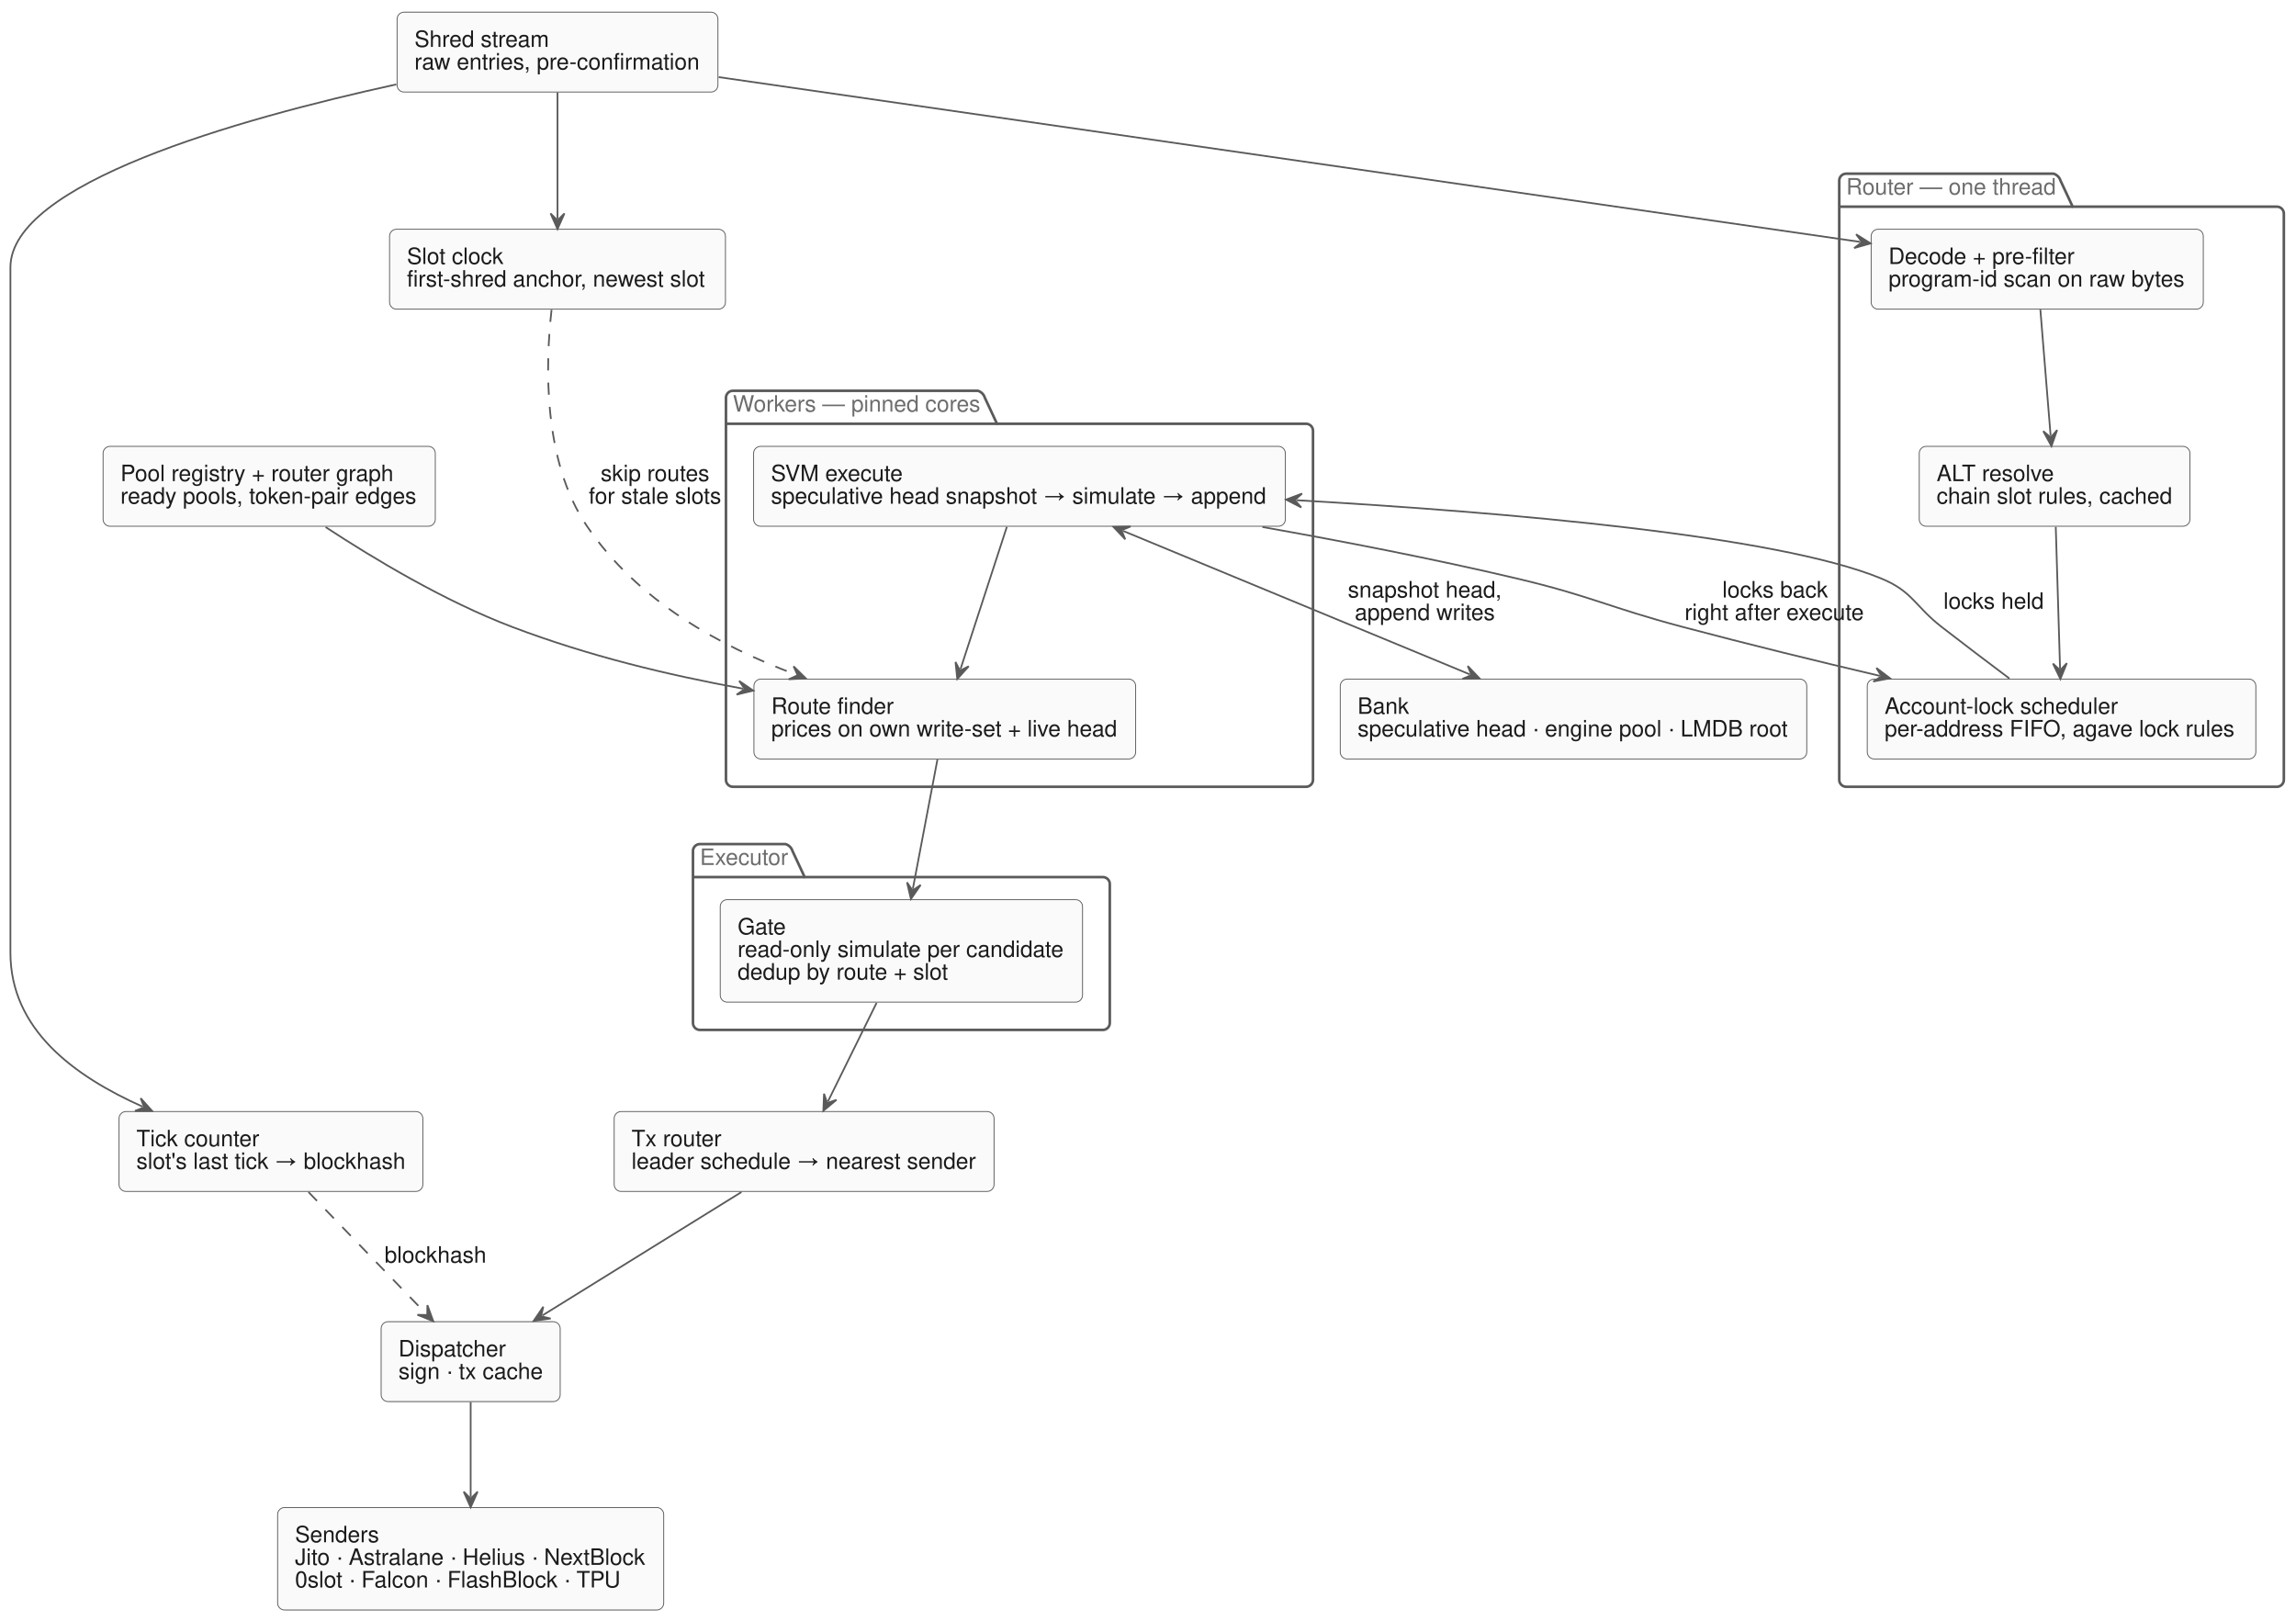
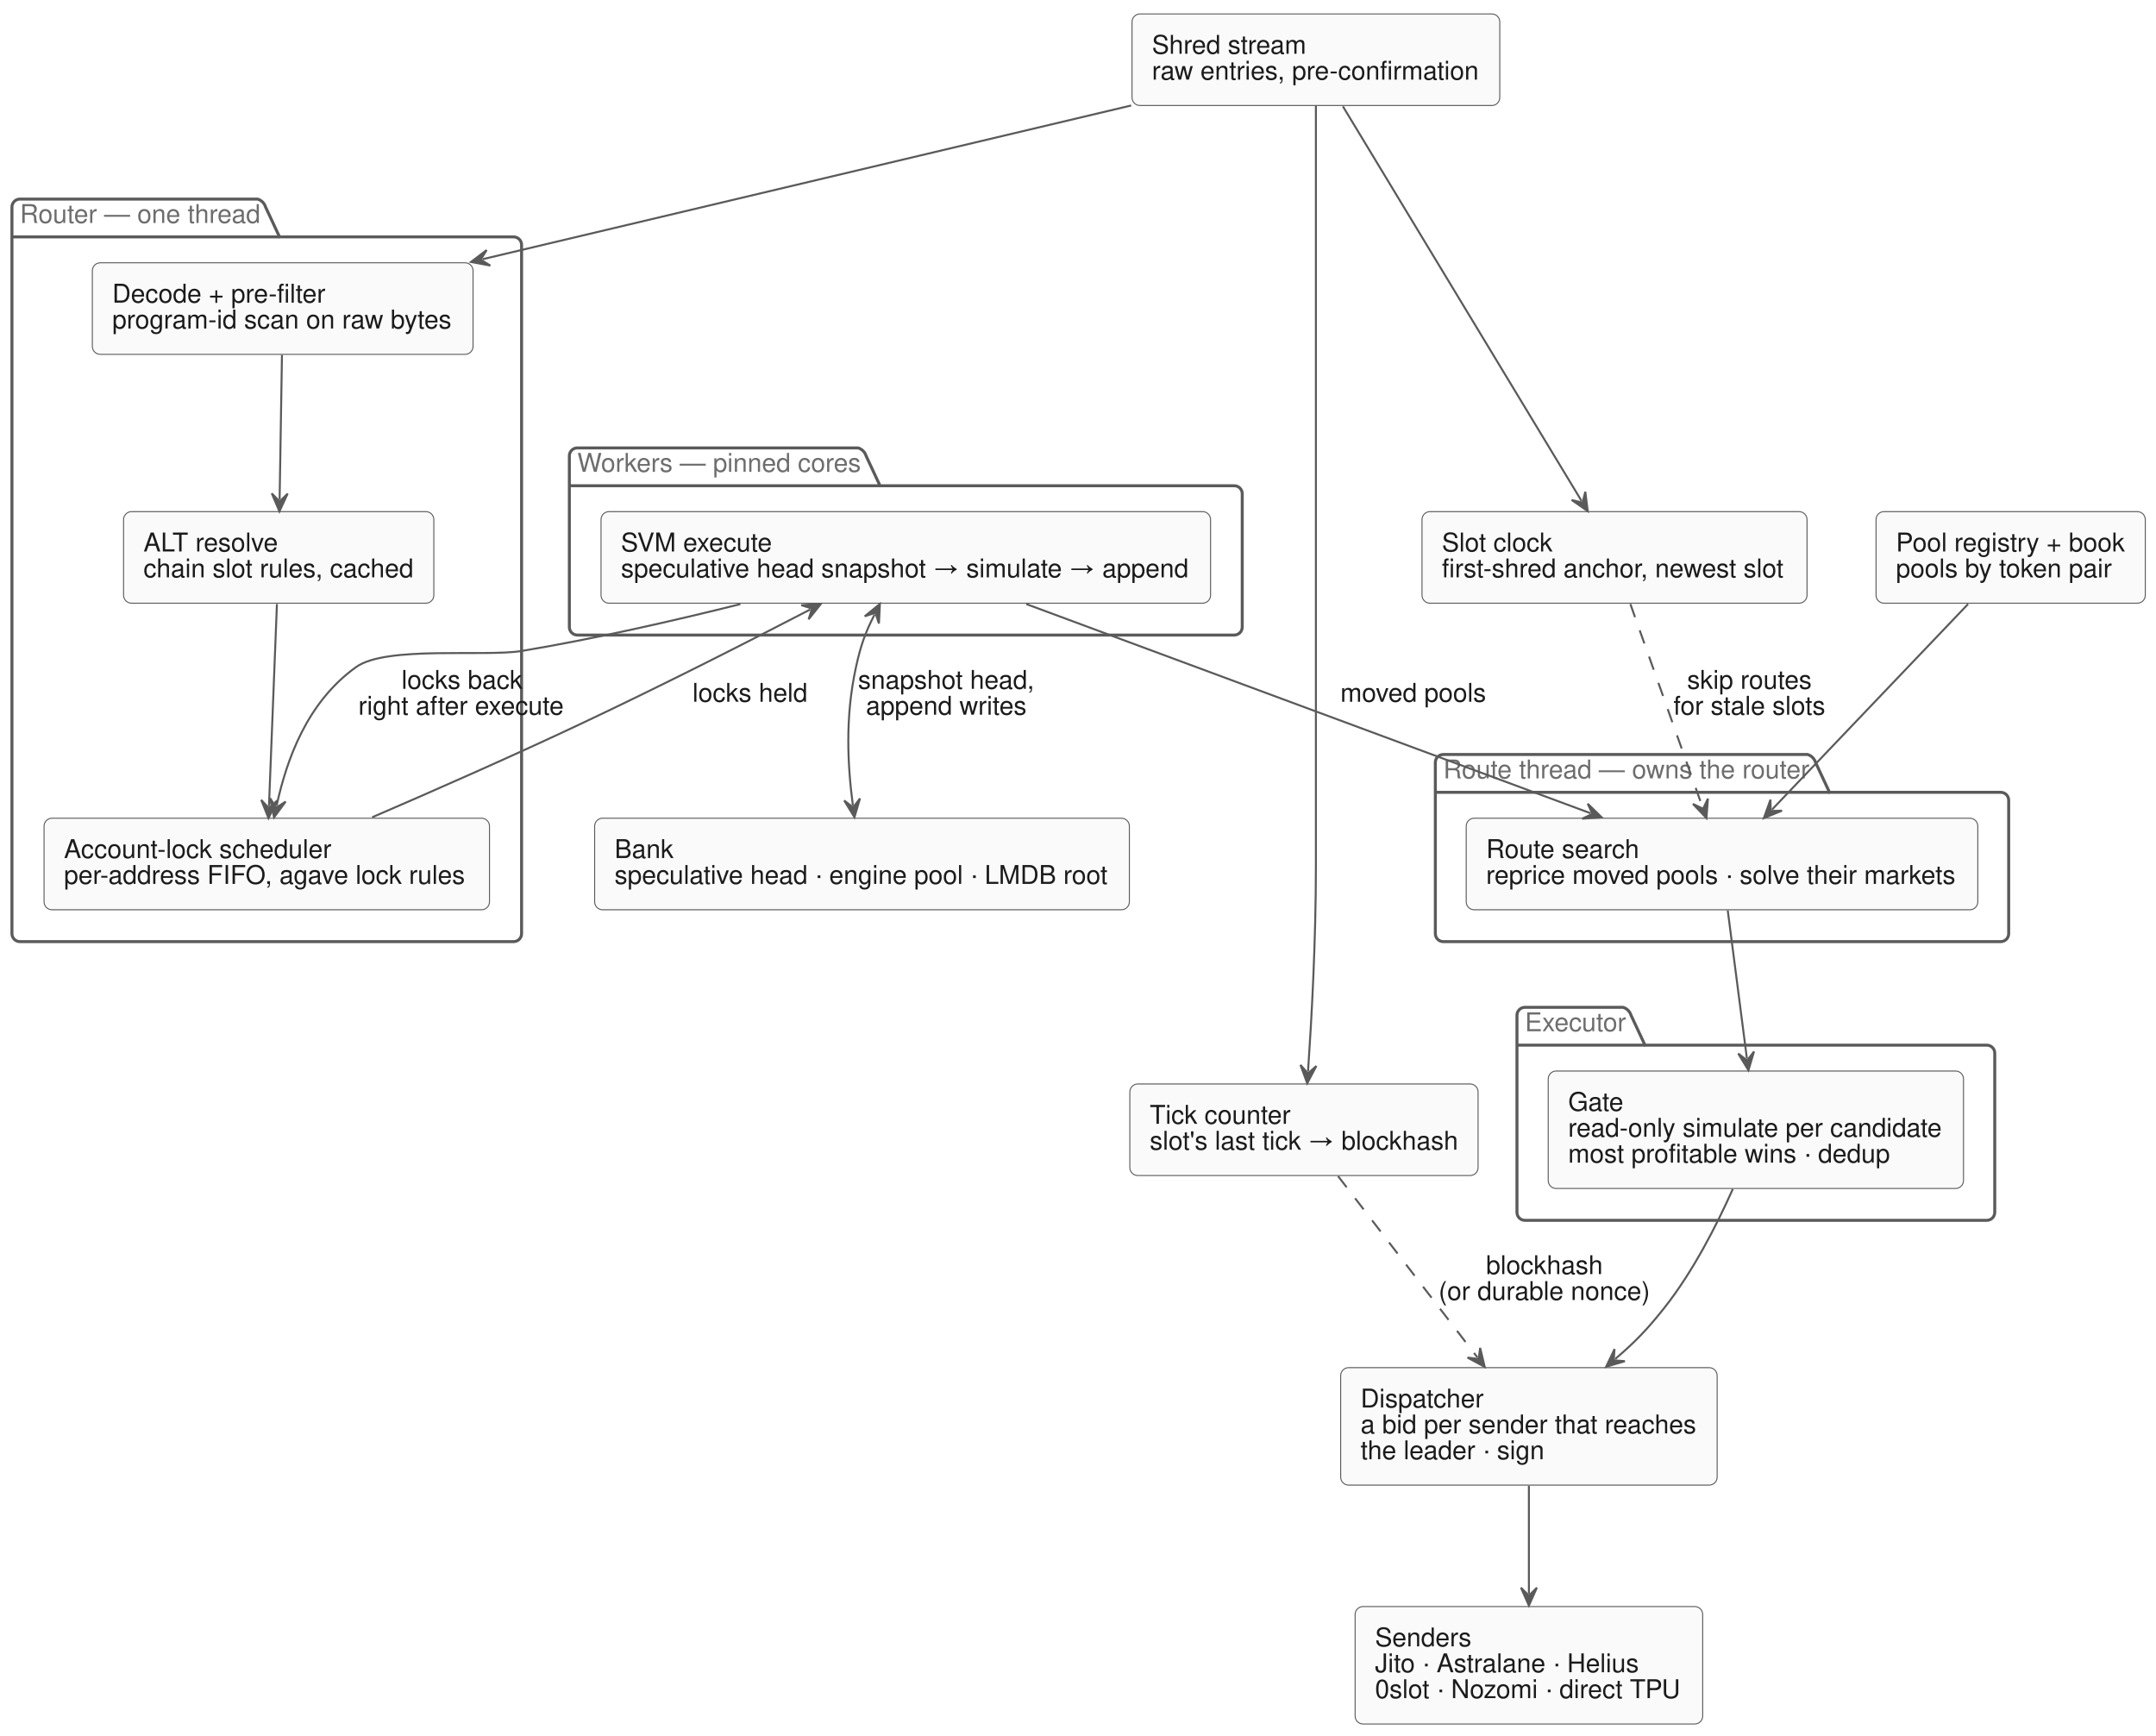
- <svg xmlns="http://www.w3.org/2000/svg" contentStyleType="text/css" data-diagram-type="DESCRIPTION" height="933px" preserveAspectRatio="none" style="width:1322px;height:933px;" version="1.1" viewBox="0 0 1322 933" width="1322px" zoomAndPan="magnify">
+ <svg xmlns="http://www.w3.org/2000/svg" contentStyleType="text/css" data-diagram-type="DESCRIPTION" height="872px" preserveAspectRatio="none" style="width:1083px;height:872px;" version="1.1" viewBox="0 0 1083 872" width="1083px" zoomAndPan="magnify">
  <defs />
  <g>
    <g class="cluster" data-qualified-name="Router . one thread" data-source-line="35" id="ent0005">
-       <path d="M1063,100 L1182.405,100 A6,6 0 0 1 1186.405,104 L1193.405,119 L1311,119 A4,4 0 0 1 1315,123 L1315,449 A4,4 0 0 1 1311,453 L1063,453 A4,4 0 0 1 1059,449 L1059,104 A4,4 0 0 1 1063,100" fill="none" style="stroke:#5A5A5A;stroke-width:1.5;" />
-       <line style="stroke:#5A5A5A;stroke-width:1.5;" x1="1059" x2="1193.405" y1="119" y2="119" />
-       <text fill="#6D6D6D" font-family="Helvetica" font-size="13" lengthAdjust="spacing" textLength="121.405" x="1063" y="112.01">Router — one thread</text>
+       <path d="M10,100 L129.405,100 A6,6 0 0 1 133.405,104 L140.405,119 L258,119 A4,4 0 0 1 262,123 L262,469 A4,4 0 0 1 258,473 L10,473 A4,4 0 0 1 6,469 L6,104 A4,4 0 0 1 10,100" fill="none" style="stroke:#5A5A5A;stroke-width:1.5;" />
+       <line style="stroke:#5A5A5A;stroke-width:1.5;" x1="6" x2="140.405" y1="119" y2="119" />
+       <text fill="#6D6D6D" font-family="Helvetica" font-size="13" lengthAdjust="spacing" textLength="121.405" x="10" y="112.01">Router — one thread</text>
    </g>
    <g class="cluster" data-qualified-name="Workers . pinned cores" data-source-line="41" id="ent0009">
-       <path d="M422,225 L563.051,225 A6,6 0 0 1 567.051,229 L574.051,244 L752,244 A4,4 0 0 1 756,248 L756,449 A4,4 0 0 1 752,453 L422,453 A4,4 0 0 1 418,449 L418,229 A4,4 0 0 1 422,225" fill="none" style="stroke:#5A5A5A;stroke-width:1.5;" />
-       <line style="stroke:#5A5A5A;stroke-width:1.5;" x1="418" x2="574.051" y1="244" y2="244" />
-       <text fill="#6D6D6D" font-family="Helvetica" font-size="13" lengthAdjust="spacing" textLength="143.051" x="422" y="237.01">Workers — pinned cores</text>
+       <path d="M290,225 L431.051,225 A6,6 0 0 1 435.051,229 L442.051,244 L620,244 A4,4 0 0 1 624,248 L624,315 A4,4 0 0 1 620,319 L290,319 A4,4 0 0 1 286,315 L286,229 A4,4 0 0 1 290,225" fill="none" style="stroke:#5A5A5A;stroke-width:1.5;" />
+       <line style="stroke:#5A5A5A;stroke-width:1.5;" x1="286" x2="442.051" y1="244" y2="244" />
+       <text fill="#6D6D6D" font-family="Helvetica" font-size="13" lengthAdjust="spacing" textLength="143.051" x="290" y="237.01">Workers — pinned cores</text>
    </g>
-     <g class="cluster" data-qualified-name="Executor" data-source-line="46" id="ent0012">
-       <path d="M403,486 L452.302,486 A6,6 0 0 1 456.302,490 L463.302,505 L635,505 A4,4 0 0 1 639,509 L639,589 A4,4 0 0 1 635,593 L403,593 A4,4 0 0 1 399,589 L399,490 A4,4 0 0 1 403,486" fill="none" style="stroke:#5A5A5A;stroke-width:1.5;" />
-       <line style="stroke:#5A5A5A;stroke-width:1.5;" x1="399" x2="463.302" y1="505" y2="505" />
-       <text fill="#6D6D6D" font-family="Helvetica" font-size="13" lengthAdjust="spacing" textLength="51.302" x="403" y="498.01">Executor</text>
+     <g class="cluster" data-qualified-name="Route thread . owns the router" data-source-line="45" id="ent0011">
+       <path d="M725,379 L907.99,379 A6,6 0 0 1 911.99,383 L918.99,398 L1005,398 A4,4 0 0 1 1009,402 L1009,469 A4,4 0 0 1 1005,473 L725,473 A4,4 0 0 1 721,469 L721,383 A4,4 0 0 1 725,379" fill="none" style="stroke:#5A5A5A;stroke-width:1.5;" />
+       <line style="stroke:#5A5A5A;stroke-width:1.5;" x1="721" x2="918.99" y1="398" y2="398" />
+       <text fill="#6D6D6D" font-family="Helvetica" font-size="13" lengthAdjust="spacing" textLength="184.99" x="725" y="391.01">Route thread — owns the router</text>
+     </g>
+     <g class="cluster" data-qualified-name="Executor" data-source-line="49" id="ent0013">
+       <path d="M766,506 L815.302,506 A6,6 0 0 1 819.302,510 L826.302,525 L998,525 A4,4 0 0 1 1002,529 L1002,609 A4,4 0 0 1 998,613 L766,613 A4,4 0 0 1 762,609 L762,510 A4,4 0 0 1 766,506" fill="none" style="stroke:#5A5A5A;stroke-width:1.5;" />
+       <line style="stroke:#5A5A5A;stroke-width:1.5;" x1="762" x2="826.302" y1="525" y2="525" />
+       <text fill="#6D6D6D" font-family="Helvetica" font-size="13" lengthAdjust="spacing" textLength="51.302" x="766" y="518.01">Executor</text>
    </g>
    <g class="entity" data-qualified-name="Router . one thread.decode" data-source-line="36" id="ent0006">
-       <rect fill="#FAFAFA" height="46" rx="4" ry="4" style="stroke:#5A5A5A;stroke-width:0.5;" width="191.241" x="1077.38" y="132" />
-       <text fill="#1B1B1B" font-family="Helvetica" font-size="13" lengthAdjust="spacing" textLength="107.301" x="1087.38" y="152.01">Decode + pre-filter</text>
-       <text fill="#1B1B1B" font-family="Helvetica" font-size="13" lengthAdjust="spacing" textLength="171.241" x="1087.38" y="165.01">program-id scan on raw bytes</text>
+       <rect fill="#FAFAFA" height="46" rx="4" ry="4" style="stroke:#5A5A5A;stroke-width:0.5;" width="191.241" x="46.38" y="132" />
+       <text fill="#1B1B1B" font-family="Helvetica" font-size="13" lengthAdjust="spacing" textLength="107.301" x="56.38" y="152.01">Decode + pre-filter</text>
+       <text fill="#1B1B1B" font-family="Helvetica" font-size="13" lengthAdjust="spacing" textLength="171.241" x="56.38" y="165.01">program-id scan on raw bytes</text>
    </g>
    <g class="entity" data-qualified-name="Router . one thread.alt" data-source-line="37" id="ent0007">
-       <rect fill="#FAFAFA" height="46" rx="4" ry="4" style="stroke:#5A5A5A;stroke-width:0.5;" width="155.852" x="1105.07" y="257" />
-       <text fill="#1B1B1B" font-family="Helvetica" font-size="13" lengthAdjust="spacing" textLength="69.361" x="1115.07" y="277.01">ALT resolve</text>
-       <text fill="#1B1B1B" font-family="Helvetica" font-size="13" lengthAdjust="spacing" textLength="135.852" x="1115.07" y="290.01">chain slot rules, cached</text>
+       <rect fill="#FAFAFA" height="46" rx="4" ry="4" style="stroke:#5A5A5A;stroke-width:0.5;" width="155.852" x="62.07" y="257" />
+       <text fill="#1B1B1B" font-family="Helvetica" font-size="13" lengthAdjust="spacing" textLength="69.361" x="72.07" y="277.01">ALT resolve</text>
+       <text fill="#1B1B1B" font-family="Helvetica" font-size="13" lengthAdjust="spacing" textLength="135.852" x="72.07" y="290.01">chain slot rules, cached</text>
    </g>
    <g class="entity" data-qualified-name="Router . one thread.sched" data-source-line="38" id="ent0008">
-       <rect fill="#FAFAFA" height="46" rx="4" ry="4" style="stroke:#5A5A5A;stroke-width:0.5;" width="223.747" x="1075.13" y="391" />
-       <text fill="#1B1B1B" font-family="Helvetica" font-size="13" lengthAdjust="spacing" textLength="134.399" x="1085.13" y="411.01">Account-lock scheduler</text>
-       <text fill="#1B1B1B" font-family="Helvetica" font-size="13" lengthAdjust="spacing" textLength="203.747" x="1085.13" y="424.01">per-address FIFO, agave lock rules</text>
+       <rect fill="#FAFAFA" height="46" rx="4" ry="4" style="stroke:#5A5A5A;stroke-width:0.5;" width="223.747" x="22.13" y="411" />
+       <text fill="#1B1B1B" font-family="Helvetica" font-size="13" lengthAdjust="spacing" textLength="134.399" x="32.13" y="431.01">Account-lock scheduler</text>
+       <text fill="#1B1B1B" font-family="Helvetica" font-size="13" lengthAdjust="spacing" textLength="203.747" x="32.13" y="444.01">per-address FIFO, agave lock rules</text>
    </g>
    <g class="entity" data-qualified-name="Workers . pinned cores.svm" data-source-line="42" id="ent0010">
-       <rect fill="#FAFAFA" height="46" rx="4" ry="4" style="stroke:#5A5A5A;stroke-width:0.5;" width="306.178" x="433.91" y="257" />
-       <text fill="#1B1B1B" font-family="Helvetica" font-size="13" lengthAdjust="spacing" textLength="77.314" x="443.91" y="277.01">SVM execute</text>
-       <text fill="#1B1B1B" font-family="Helvetica" font-size="13" lengthAdjust="spacing" textLength="286.178" x="443.91" y="290.01">speculative head snapshot → simulate → append</text>
+       <rect fill="#FAFAFA" height="46" rx="4" ry="4" style="stroke:#5A5A5A;stroke-width:0.5;" width="306.178" x="301.91" y="257" />
+       <text fill="#1B1B1B" font-family="Helvetica" font-size="13" lengthAdjust="spacing" textLength="77.314" x="311.91" y="277.01">SVM execute</text>
+       <text fill="#1B1B1B" font-family="Helvetica" font-size="13" lengthAdjust="spacing" textLength="286.178" x="311.91" y="290.01">speculative head snapshot → simulate → append</text>
    </g>
-     <g class="entity" data-qualified-name="Workers . pinned cores.finder" data-source-line="43" id="ent0011">
-       <rect fill="#FAFAFA" height="46" rx="4" ry="4" style="stroke:#5A5A5A;stroke-width:0.5;" width="219.792" x="434.1" y="391" />
-       <text fill="#1B1B1B" font-family="Helvetica" font-size="13" lengthAdjust="spacing" textLength="70.821" x="444.1" y="411.01">Route finder</text>
-       <text fill="#1B1B1B" font-family="Helvetica" font-size="13" lengthAdjust="spacing" textLength="199.792" x="444.1" y="424.01">prices on own write-set + live head</text>
+     <g class="entity" data-qualified-name="Route thread . owns the router.finder" data-source-line="46" id="ent0012">
+       <rect fill="#FAFAFA" height="46" rx="4" ry="4" style="stroke:#5A5A5A;stroke-width:0.5;" width="256.983" x="736.51" y="411" />
+       <text fill="#1B1B1B" font-family="Helvetica" font-size="13" lengthAdjust="spacing" textLength="77.321" x="746.51" y="431.01">Route search</text>
+       <text fill="#1B1B1B" font-family="Helvetica" font-size="13" lengthAdjust="spacing" textLength="236.983" x="746.51" y="444.01">reprice moved pools · solve their markets</text>
    </g>
-     <g class="entity" data-qualified-name="Executor.gate" data-source-line="47" id="ent0013">
-       <rect fill="#FAFAFA" height="59" rx="4" ry="4" style="stroke:#5A5A5A;stroke-width:0.5;" width="208.608" x="414.7" y="518" />
-       <text fill="#1B1B1B" font-family="Helvetica" font-size="13" lengthAdjust="spacing" textLength="28.184" x="424.7" y="538.01">Gate</text>
-       <text fill="#1B1B1B" font-family="Helvetica" font-size="13" lengthAdjust="spacing" textLength="188.608" x="424.7" y="551.01">read-only simulate per candidate</text>
-       <text fill="#1B1B1B" font-family="Helvetica" font-size="13" lengthAdjust="spacing" textLength="121.78" x="424.7" y="564.01">dedup by route + slot</text>
+     <g class="entity" data-qualified-name="Executor.gate" data-source-line="50" id="ent0014">
+       <rect fill="#FAFAFA" height="59" rx="4" ry="4" style="stroke:#5A5A5A;stroke-width:0.5;" width="208.608" x="777.7" y="538" />
+       <text fill="#1B1B1B" font-family="Helvetica" font-size="13" lengthAdjust="spacing" textLength="28.184" x="787.7" y="558.01">Gate</text>
+       <text fill="#1B1B1B" font-family="Helvetica" font-size="13" lengthAdjust="spacing" textLength="188.608" x="787.7" y="571.01">read-only simulate per candidate</text>
+       <text fill="#1B1B1B" font-family="Helvetica" font-size="13" lengthAdjust="spacing" textLength="161.865" x="787.7" y="584.01">most profitable wins · dedup</text>
    </g>
    <g class="entity" data-qualified-name="shreds" data-source-line="31" id="ent0002">
-       <rect fill="#FAFAFA" height="46" rx="4" ry="4" style="stroke:#5A5A5A;stroke-width:0.5;" width="184.728" x="228.64" y="7" />
-       <text fill="#1B1B1B" font-family="Helvetica" font-size="13" lengthAdjust="spacing" textLength="78.032" x="238.64" y="27.01">Shred stream</text>
-       <text fill="#1B1B1B" font-family="Helvetica" font-size="13" lengthAdjust="spacing" textLength="164.728" x="238.64" y="40.01">raw entries, pre-confirmation</text>
+       <rect fill="#FAFAFA" height="46" rx="4" ry="4" style="stroke:#5A5A5A;stroke-width:0.5;" width="184.728" x="568.64" y="7" />
+       <text fill="#1B1B1B" font-family="Helvetica" font-size="13" lengthAdjust="spacing" textLength="78.032" x="578.64" y="27.01">Shred stream</text>
+       <text fill="#1B1B1B" font-family="Helvetica" font-size="13" lengthAdjust="spacing" textLength="164.728" x="578.64" y="40.01">raw entries, pre-confirmation</text>
    </g>
    <g class="entity" data-qualified-name="tick" data-source-line="32" id="ent0003">
-       <rect fill="#FAFAFA" height="46" rx="4" ry="4" style="stroke:#5A5A5A;stroke-width:0.5;" width="174.927" x="68.54" y="640" />
-       <text fill="#1B1B1B" font-family="Helvetica" font-size="13" lengthAdjust="spacing" textLength="70.802" x="78.54" y="660.01">Tick counter</text>
-       <text fill="#1B1B1B" font-family="Helvetica" font-size="13" lengthAdjust="spacing" textLength="154.927" x="78.54" y="673.01">slot's last tick → blockhash</text>
+       <rect fill="#FAFAFA" height="46" rx="4" ry="4" style="stroke:#5A5A5A;stroke-width:0.5;" width="174.927" x="567.54" y="544.5" />
+       <text fill="#1B1B1B" font-family="Helvetica" font-size="13" lengthAdjust="spacing" textLength="70.802" x="577.54" y="564.51">Tick counter</text>
+       <text fill="#1B1B1B" font-family="Helvetica" font-size="13" lengthAdjust="spacing" textLength="154.927" x="577.54" y="577.51">slot's last tick → blockhash</text>
    </g>
    <g class="entity" data-qualified-name="clock" data-source-line="33" id="ent0004">
-       <rect fill="#FAFAFA" height="46" rx="4" ry="4" style="stroke:#5A5A5A;stroke-width:0.5;" width="193.405" x="224.3" y="132" />
-       <text fill="#1B1B1B" font-family="Helvetica" font-size="13" lengthAdjust="spacing" textLength="55.631" x="234.3" y="152.01">Slot clock</text>
-       <text fill="#1B1B1B" font-family="Helvetica" font-size="13" lengthAdjust="spacing" textLength="173.405" x="234.3" y="165.01">first-shred anchor, newest slot</text>
+       <rect fill="#FAFAFA" height="46" rx="4" ry="4" style="stroke:#5A5A5A;stroke-width:0.5;" width="193.405" x="714.3" y="257" />
+       <text fill="#1B1B1B" font-family="Helvetica" font-size="13" lengthAdjust="spacing" textLength="55.631" x="724.3" y="277.01">Slot clock</text>
+       <text fill="#1B1B1B" font-family="Helvetica" font-size="13" lengthAdjust="spacing" textLength="173.405" x="724.3" y="290.01">first-shred anchor, newest slot</text>
    </g>
-     <g class="entity" data-qualified-name="bank" data-source-line="50" id="ent0014">
-       <rect fill="#FAFAFA" height="46" rx="4" ry="4" style="stroke:#5A5A5A;stroke-width:0.5;" width="268.6" x="771.7" y="391" />
-       <text fill="#1B1B1B" font-family="Helvetica" font-size="13" lengthAdjust="spacing" textLength="29.631" x="781.7" y="411.01">Bank</text>
-       <text fill="#1B1B1B" font-family="Helvetica" font-size="13" lengthAdjust="spacing" textLength="248.6" x="781.7" y="424.01">speculative head · engine pool · LMDB root</text>
+     <g class="entity" data-qualified-name="bank" data-source-line="53" id="ent0015">
+       <rect fill="#FAFAFA" height="46" rx="4" ry="4" style="stroke:#5A5A5A;stroke-width:0.5;" width="268.6" x="298.7" y="411" />
+       <text fill="#1B1B1B" font-family="Helvetica" font-size="13" lengthAdjust="spacing" textLength="29.631" x="308.7" y="431.01">Bank</text>
+       <text fill="#1B1B1B" font-family="Helvetica" font-size="13" lengthAdjust="spacing" textLength="248.6" x="308.7" y="444.01">speculative head · engine pool · LMDB root</text>
    </g>
-     <g class="entity" data-qualified-name="graph" data-source-line="51" id="ent0015">
-       <rect fill="#FAFAFA" height="46" rx="4" ry="4" style="stroke:#5A5A5A;stroke-width:0.5;" width="191.273" x="59.36" y="257" />
-       <text fill="#1B1B1B" font-family="Helvetica" font-size="13" lengthAdjust="spacing" textLength="157.885" x="69.36" y="277.01">Pool registry + router graph</text>
-       <text fill="#1B1B1B" font-family="Helvetica" font-size="13" lengthAdjust="spacing" textLength="171.273" x="69.36" y="290.01">ready pools, token-pair edges</text>
+     <g class="entity" data-qualified-name="graph" data-source-line="54" id="ent0016">
+       <rect fill="#FAFAFA" height="46" rx="4" ry="4" style="stroke:#5A5A5A;stroke-width:0.5;" width="135.254" x="942.37" y="257" />
+       <text fill="#1B1B1B" font-family="Helvetica" font-size="13" lengthAdjust="spacing" textLength="115.254" x="952.37" y="277.01">Pool registry + book</text>
+       <text fill="#1B1B1B" font-family="Helvetica" font-size="13" lengthAdjust="spacing" textLength="109.123" x="952.37" y="290.01">pools by token pair</text>
    </g>
-     <g class="entity" data-qualified-name="txr" data-source-line="52" id="ent0016">
-       <rect fill="#FAFAFA" height="46" rx="4" ry="4" style="stroke:#5A5A5A;stroke-width:0.5;" width="218.732" x="353.63" y="640" />
-       <text fill="#1B1B1B" font-family="Helvetica" font-size="13" lengthAdjust="spacing" textLength="52.013" x="363.63" y="660.01">Tx router</text>
-       <text fill="#1B1B1B" font-family="Helvetica" font-size="13" lengthAdjust="spacing" textLength="198.732" x="363.63" y="673.01">leader schedule → nearest sender</text>
+     <g class="entity" data-qualified-name="disp" data-source-line="55" id="ent0017">
+       <rect fill="#FAFAFA" height="59" rx="4" ry="4" style="stroke:#5A5A5A;stroke-width:0.5;" width="189.108" x="673.45" y="687" />
+       <text fill="#1B1B1B" font-family="Helvetica" font-size="13" lengthAdjust="spacing" textLength="62.137" x="683.45" y="707.01">Dispatcher</text>
+       <text fill="#1B1B1B" font-family="Helvetica" font-size="13" lengthAdjust="spacing" textLength="169.108" x="683.45" y="720.01">a bid per sender that reaches</text>
+       <text fill="#1B1B1B" font-family="Helvetica" font-size="13" lengthAdjust="spacing" textLength="92.504" x="683.45" y="733.01">the leader · sign</text>
    </g>
-     <g class="entity" data-qualified-name="disp" data-source-line="53" id="ent0017">
-       <rect fill="#FAFAFA" height="46" rx="4" ry="4" style="stroke:#5A5A5A;stroke-width:0.5;" width="103.097" x="219.45" y="761" />
-       <text fill="#1B1B1B" font-family="Helvetica" font-size="13" lengthAdjust="spacing" textLength="62.137" x="229.45" y="781.01">Dispatcher</text>
-       <text fill="#1B1B1B" font-family="Helvetica" font-size="13" lengthAdjust="spacing" textLength="83.097" x="229.45" y="794.01">sign · tx cache</text>
+     <g class="entity" data-qualified-name="senders" data-source-line="56" id="ent0018">
+       <rect fill="#FAFAFA" height="59" rx="4" ry="4" style="stroke:#5A5A5A;stroke-width:0.5;" width="174.597" x="680.7" y="807" />
+       <text fill="#1B1B1B" font-family="Helvetica" font-size="13" lengthAdjust="spacing" textLength="48.42" x="690.7" y="827.01">Senders</text>
+       <text fill="#1B1B1B" font-family="Helvetica" font-size="13" lengthAdjust="spacing" textLength="132.945" x="690.7" y="840.01">Jito · Astralane · Helius</text>
+       <text fill="#1B1B1B" font-family="Helvetica" font-size="13" lengthAdjust="spacing" textLength="154.597" x="690.7" y="853.01">0slot · Nozomi · direct TPU</text>
    </g>
-     <g class="entity" data-qualified-name="senders" data-source-line="54" id="ent0018">
-       <rect fill="#FAFAFA" height="59" rx="4" ry="4" style="stroke:#5A5A5A;stroke-width:0.5;" width="222.3" x="159.85" y="868" />
-       <text fill="#1B1B1B" font-family="Helvetica" font-size="13" lengthAdjust="spacing" textLength="48.42" x="169.85" y="888.01">Senders</text>
-       <text fill="#1B1B1B" font-family="Helvetica" font-size="13" lengthAdjust="spacing" textLength="202.3" x="169.85" y="901.01">Jito · Astralane · Helius · NextBlock</text>
-       <text fill="#1B1B1B" font-family="Helvetica" font-size="13" lengthAdjust="spacing" textLength="188.564" x="169.85" y="914.01">0slot · Falcon · FlashBlock · TPU</text>
+     <g class="link" data-entity-1="ent0002" data-entity-2="ent0006" data-link-type="dependency" data-source-line="58" id="lnk19">
+       <path d="M568.21,52.99 C474.62,75.17 336.688,107.856 242.448,130.196" fill="none" id="shreds-to-decode" style="stroke:#5A5A5A;stroke-width:1;" />
+       <polygon fill="#5A5A5A" points="236.61,131.58,246.29,133.396,241.475,130.427,244.445,125.612,236.61,131.58" style="stroke:#5A5A5A;stroke-width:1;" />
    </g>
-     <g class="link" data-entity-1="ent0002" data-entity-2="ent0006" data-link-type="dependency" data-source-line="56" id="lnk19">
-       <path d="M413.8,44.4 C576.61,67.9 906.112,115.473 1071.122,139.293" fill="none" id="shreds-to-decode" style="stroke:#5A5A5A;stroke-width:1;" />
-       <polygon fill="#5A5A5A" points="1077.06,140.15,1068.724,134.905,1072.111,139.436,1067.581,142.823,1077.06,140.15" style="stroke:#5A5A5A;stroke-width:1;" />
+     <g class="link" data-entity-1="ent0002" data-entity-2="ent0003" data-link-type="dependency" data-source-line="59" id="lnk20">
+       <path d="M661,53.22 C661,77.85 661,118.77 661,154 C661,154 661,154 661,435 C661,473.39 658.827,512.044 657.048,538.194" fill="none" id="shreds-to-tick" style="stroke:#5A5A5A;stroke-width:1;" />
+       <polygon fill="#5A5A5A" points="656.64,544.18,661.242,535.472,656.98,539.192,653.26,534.929,656.64,544.18" style="stroke:#5A5A5A;stroke-width:1;" />
    </g>
-     <g class="link" data-entity-1="ent0002" data-entity-2="ent0003" data-link-type="dependency" data-source-line="57" id="lnk20">
-       <path d="M228.19,48.59 C135.28,68.92 6,105.86 6,154 C6,154 6,154 6,548.5 C6,592.75 42.543,619.501 82.103,637.191" fill="none" id="shreds-to-tick" style="stroke:#5A5A5A;stroke-width:1;" />
-       <polygon fill="#5A5A5A" points="87.58,639.64,80.997,632.314,83.016,637.599,77.731,639.618,87.58,639.64" style="stroke:#5A5A5A;stroke-width:1;" />
+     <g class="link" data-entity-1="ent0002" data-entity-2="ent0004" data-link-type="dependency" data-source-line="60" id="lnk21">
+       <path d="M674.58,53.45 C703.13,100.66 766.025,204.636 794.455,251.646" fill="none" id="shreds-to-clock" style="stroke:#5A5A5A;stroke-width:1;" />
+       <polygon fill="#5A5A5A" points="797.56,256.78,796.325,247.009,794.972,252.502,789.48,251.149,797.56,256.78" style="stroke:#5A5A5A;stroke-width:1;" />
    </g>
-     <g class="link" data-entity-1="ent0002" data-entity-2="ent0004" data-link-type="dependency" data-source-line="58" id="lnk21">
-       <path d="M321,53.27 C321,75.57 321,103.66 321,125.89" fill="none" id="shreds-to-clock" style="stroke:#5A5A5A;stroke-width:1;" />
-       <polygon fill="#5A5A5A" points="321,131.89,325,122.89,321,126.89,317,122.89,321,131.89" style="stroke:#5A5A5A;stroke-width:1;" />
+     <g class="link" data-entity-1="ent0006" data-entity-2="ent0007" data-link-type="dependency" data-source-line="61" id="lnk22">
+       <path d="M141.64,178.27 C141.28,200.57 140.817,228.661 140.457,250.891" fill="none" id="decode-to-alt" style="stroke:#5A5A5A;stroke-width:1;" />
+       <polygon fill="#5A5A5A" points="140.36,256.89,144.505,247.956,140.441,251.891,136.506,247.826,140.36,256.89" style="stroke:#5A5A5A;stroke-width:1;" />
    </g>
-     <g class="link" data-entity-1="ent0006" data-entity-2="ent0007" data-link-type="dependency" data-source-line="59" id="lnk22">
-       <path d="M1174.81,178.27 C1176.62,200.57 1178.903,228.68 1180.713,250.91" fill="none" id="decode-to-alt" style="stroke:#5A5A5A;stroke-width:1;" />
-       <polygon fill="#5A5A5A" points="1181.2,256.89,1184.456,247.595,1180.794,251.906,1176.483,248.244,1181.2,256.89" style="stroke:#5A5A5A;stroke-width:1;" />
+     <g class="link" data-entity-1="ent0007" data-entity-2="ent0008" data-link-type="dependency" data-source-line="62" id="lnk23">
+       <path d="M139.11,303.43 C137.97,332.33 136.236,376.275 135.106,404.975" fill="none" id="alt-to-sched" style="stroke:#5A5A5A;stroke-width:1;" />
+       <polygon fill="#5A5A5A" points="134.87,410.97,139.221,402.134,135.067,405.974,131.227,401.82,134.87,410.97" style="stroke:#5A5A5A;stroke-width:1;" />
    </g>
-     <g class="link" data-entity-1="ent0007" data-entity-2="ent0008" data-link-type="dependency" data-source-line="60" id="lnk23">
-       <path d="M1183.68,303.39 C1184.42,327.81 1185.42,360.653 1186.15,384.943" fill="none" id="alt-to-sched" style="stroke:#5A5A5A;stroke-width:1;" />
-       <polygon fill="#5A5A5A" points="1186.33,390.94,1190.058,381.824,1186.18,385.942,1182.061,382.064,1186.33,390.94" style="stroke:#5A5A5A;stroke-width:1;" />
+     <g class="link" data-entity-1="ent0008" data-entity-2="ent0010" data-link-type="dependency" data-source-line="63" id="lnk24">
+       <path d="M186.96,410.53 C218.04,397.14 257.96,379.57 293,363 C333.89,343.67 374.524,323.003 407.004,306.153" fill="none" id="sched-to-svm" style="stroke:#5A5A5A;stroke-width:1;" />
+       <polygon fill="#5A5A5A" points="412.33,303.39,402.499,303.984,407.892,305.692,406.183,311.085,412.33,303.39" style="stroke:#5A5A5A;stroke-width:1;" />
+       <text fill="#1B1B1B" font-family="Helvetica" font-size="13" lengthAdjust="spacing" textLength="57.808" x="347.85" y="352.51">locks held</text>
    </g>
-     <g class="link" data-entity-1="ent0008" data-entity-2="ent0010" data-link-type="dependency" data-source-line="61" id="lnk24">
-       <path d="M1156.97,390.66 C1144.81,381.54 1130.68,370.84 1118,361 C1102.27,348.78 1101.43,340.57 1083,333 C1022.88,308.32 868.69,295.045 746.48,288.005" fill="none" id="sched-to-svm" style="stroke:#5A5A5A;stroke-width:1;" />
-       <polygon fill="#5A5A5A" points="740.49,287.66,749.245,292.171,745.482,287.948,749.705,284.184,740.49,287.66" style="stroke:#5A5A5A;stroke-width:1;" />
-       <text fill="#1B1B1B" font-family="Helvetica" font-size="13" lengthAdjust="spacing" textLength="57.808" x="1119" y="350.51">locks held</text>
+     <g class="link" data-entity-1="ent0010" data-entity-2="ent0008" data-link-type="dependency" data-source-line="64" id="lnk25">
+       <path d="M371.91,303.46 C338.04,311.92 298.36,320.95 262,327 C243.72,330.04 194.1,324.26 179,335 C154.13,352.69 143.971,381.718 138.941,404.738" fill="none" id="svm-to-sched" style="stroke:#5A5A5A;stroke-width:1;" />
+       <polygon fill="#5A5A5A" points="137.66,410.6,143.489,402.661,138.727,405.715,135.673,400.954,137.66,410.6" style="stroke:#5A5A5A;stroke-width:1;" />
+       <text fill="#1B1B1B" font-family="Helvetica" font-size="13" lengthAdjust="spacing" textLength="60.69" x="201.684" y="346.01">locks back</text>
+       <text fill="#1B1B1B" font-family="Helvetica" font-size="13" lengthAdjust="spacing" textLength="104.057" x="180" y="359.01">right after execute</text>
    </g>
-     <g class="link" data-entity-1="ent0010" data-entity-2="ent0008" data-link-type="dependency" data-source-line="62" id="lnk25">
-       <path d="M726.89,303.44 C773.57,311.72 825.73,321.84 873,333 C916.26,343.21 926.04,349.62 969,361 C1007.83,371.29 1044.959,380.368 1082.419,389.168" fill="none" id="svm-to-sched" style="stroke:#5A5A5A;stroke-width:1;" />
-       <polygon fill="#5A5A5A" points="1088.26,390.54,1080.413,384.588,1083.392,389.397,1078.584,392.376,1088.26,390.54" style="stroke:#5A5A5A;stroke-width:1;" />
-       <text fill="#1B1B1B" font-family="Helvetica" font-size="13" lengthAdjust="spacing" textLength="60.69" x="991.684" y="344.01">locks back</text>
-       <text fill="#1B1B1B" font-family="Helvetica" font-size="13" lengthAdjust="spacing" textLength="104.057" x="970" y="357.01">right after execute</text>
+     <g class="link" data-entity-1="ent0010" data-entity-2="ent0012" data-link-type="dependency" data-source-line="65" id="lnk26">
+       <path d="M515.5,303.43 C593.13,332.21 721.374,379.755 798.964,408.515" fill="none" id="svm-to-finder" style="stroke:#5A5A5A;stroke-width:1;" />
+       <polygon fill="#5A5A5A" points="804.59,410.6,797.541,403.721,799.902,408.862,794.761,411.223,804.59,410.6" style="stroke:#5A5A5A;stroke-width:1;" />
+       <text fill="#1B1B1B" font-family="Helvetica" font-size="13" lengthAdjust="spacing" textLength="73.709" x="673.29" y="352.51">moved pools</text>
    </g>
-     <g class="link" data-entity-1="ent0010" data-entity-2="ent0011" data-link-type="dependency" data-source-line="63" id="lnk26">
-       <path d="M579.71,303.39 C571.75,327.81 560.958,360.945 553.048,385.235" fill="none" id="svm-to-finder" style="stroke:#5A5A5A;stroke-width:1;" />
-       <polygon fill="#5A5A5A" points="551.19,390.94,557.78,383.621,552.738,386.186,550.173,381.144,551.19,390.94" style="stroke:#5A5A5A;stroke-width:1;" />
+     <g class="link" data-entity-1="ent0012" data-entity-2="ent0014" data-link-type="dependency" data-source-line="66" id="lnk27">
+       <path d="M867.88,457.31 C870.74,479.44 874.37,507.5 877.5,531.68" fill="none" id="finder-to-gate" style="stroke:#5A5A5A;stroke-width:1;" />
+       <polygon fill="#5A5A5A" points="878.27,537.63,881.082,528.191,877.628,532.671,873.148,529.218,878.27,537.63" style="stroke:#5A5A5A;stroke-width:1;" />
    </g>
-     <g class="link" data-entity-1="ent0011" data-entity-2="ent0013" data-link-type="dependency" data-source-line="64" id="lnk27">
-       <path d="M539.76,437.31 C535.55,459.44 530.211,487.556 525.611,511.736" fill="none" id="finder-to-gate" style="stroke:#5A5A5A;stroke-width:1;" />
-       <polygon fill="#5A5A5A" points="524.49,517.63,530.101,509.536,525.424,512.718,522.242,508.041,524.49,517.63" style="stroke:#5A5A5A;stroke-width:1;" />
+     <g class="link" data-entity-1="ent0010" data-entity-2="ent0015" data-link-type="dependency" data-source-line="67" id="lnk28">
+       <path d="M439.289,308.703 C434.51,318.143 432.4,324.1 430,335 C424.4,360.43 425.774,384.522 428.424,404.572" fill="none" id="svm-bank" style="stroke:#5A5A5A;stroke-width:1;" />
+       <polygon fill="#5A5A5A" points="442,303.35,434.366,309.572,439.741,307.811,441.503,313.186,442,303.35" style="stroke:#5A5A5A;stroke-width:1;" />
+       <polygon fill="#5A5A5A" points="429.21,410.52,431.996,401.074,428.555,405.563,424.065,402.122,429.21,410.52" style="stroke:#5A5A5A;stroke-width:1;" />
+       <text fill="#1B1B1B" font-family="Helvetica" font-size="13" lengthAdjust="spacing" textLength="88.905" x="431" y="346.01">snapshot head,</text>
+       <text fill="#1B1B1B" font-family="Helvetica" font-size="13" lengthAdjust="spacing" textLength="80.939" x="434.983" y="359.01">append writes</text>
    </g>
-     <g class="link" data-entity-1="ent0010" data-entity-2="ent0014" data-link-type="dependency" data-source-line="65" id="lnk28">
-       <path d="M646.654,305.684 C705.404,329.994 787.596,364.006 846.346,388.316" fill="none" id="svm-bank" style="stroke:#5A5A5A;stroke-width:1;" />
-       <polygon fill="#5A5A5A" points="641.11,303.39,647.897,310.527,645.73,305.302,650.956,303.135,641.11,303.39" style="stroke:#5A5A5A;stroke-width:1;" />
-       <polygon fill="#5A5A5A" points="851.89,390.61,845.103,383.473,847.27,388.698,842.044,390.865,851.89,390.61" style="stroke:#5A5A5A;stroke-width:1;" />
-       <text fill="#1B1B1B" font-family="Helvetica" font-size="13" lengthAdjust="spacing" textLength="88.905" x="776.07" y="344.01">snapshot head,</text>
-       <text fill="#1B1B1B" font-family="Helvetica" font-size="13" lengthAdjust="spacing" textLength="80.939" x="780.053" y="357.01">append writes</text>
+     <g class="link" data-entity-1="ent0016" data-entity-2="ent0012" data-link-type="dependency" data-source-line="68" id="lnk29">
+       <path d="M988.6,303.43 C961.03,332.33 917.542,377.93 890.152,406.63" fill="none" id="graph-to-finder" style="stroke:#5A5A5A;stroke-width:1;" />
+       <polygon fill="#5A5A5A" points="886.01,410.97,895.117,407.221,889.462,407.353,889.33,401.698,886.01,410.97" style="stroke:#5A5A5A;stroke-width:1;" />
    </g>
-     <g class="link" data-entity-1="ent0015" data-entity-2="ent0011" data-link-type="dependency" data-source-line="66" id="lnk29">
-       <path d="M187.49,303.49 C214.97,321.53 256,346.21 295,361 C339.08,377.72 383.789,388.456 427.829,396.546" fill="none" id="graph-to-finder" style="stroke:#5A5A5A;stroke-width:1;" />
-       <polygon fill="#5A5A5A" points="433.73,397.63,425.601,392.07,428.812,396.727,424.155,399.938,433.73,397.63" style="stroke:#5A5A5A;stroke-width:1;" />
+     <g class="link" data-entity-1="ent0004" data-entity-2="ent0012" data-link-type="dependency" data-source-line="69" id="lnk30">
+       <path d="M818.97,303.43 C829.24,332.33 844.972,376.616 855.163,405.316" fill="none" id="clock-to-finder" style="stroke:#5A5A5A;stroke-width:1;stroke-dasharray:7,7;" />
+       <polygon fill="#5A5A5A" points="857.17,410.97,857.928,401.15,855.497,406.258,850.389,403.827,857.17,410.97" style="stroke:#5A5A5A;stroke-width:1;" />
+       <text fill="#1B1B1B" font-family="Helvetica" font-size="13" lengthAdjust="spacing" textLength="62.861" x="847.482" y="346.01">skip routes</text>
+       <text fill="#1B1B1B" font-family="Helvetica" font-size="13" lengthAdjust="spacing" textLength="76.585" x="840.62" y="359.01">for stale slots</text>
    </g>
-     <g class="link" data-entity-1="ent0004" data-entity-2="ent0011" data-link-type="dependency" data-source-line="67" id="lnk30">
-       <path d="M317.58,178.36 C314.09,209.21 312.34,265.31 338,303 C367.43,346.23 413.895,371.716 458.325,388.446" fill="none" id="clock-to-finder" style="stroke:#5A5A5A;stroke-width:1;stroke-dasharray:7,7;" />
-       <polygon fill="#5A5A5A" points="463.94,390.56,456.927,383.645,459.261,388.798,454.108,391.132,463.94,390.56" style="stroke:#5A5A5A;stroke-width:1;" />
-       <text fill="#1B1B1B" font-family="Helvetica" font-size="13" lengthAdjust="spacing" textLength="62.861" x="345.862" y="277.01">skip routes</text>
-       <text fill="#1B1B1B" font-family="Helvetica" font-size="13" lengthAdjust="spacing" textLength="76.585" x="339" y="290.01">for stale slots</text>
+     <g class="link" data-entity-1="ent0014" data-entity-2="ent0017" data-link-type="dependency" data-source-line="70" id="lnk31">
+       <path d="M870.43,597.25 C862.33,615.42 850.41,638.81 836,657 C827.59,667.62 821.599,673.879 811.339,682.659" fill="none" id="gate-to-disp" style="stroke:#5A5A5A;stroke-width:1;" />
+       <polygon fill="#5A5A5A" points="806.78,686.56,816.219,683.747,810.579,683.309,811.017,677.669,806.78,686.56" style="stroke:#5A5A5A;stroke-width:1;" />
    </g>
-     <g class="link" data-entity-1="ent0013" data-entity-2="ent0016" data-link-type="dependency" data-source-line="68" id="lnk31">
-       <path d="M504.72,577.43 C495.2,596.74 485.504,616.379 476.724,634.179" fill="none" id="gate-to-txr" style="stroke:#5A5A5A;stroke-width:1;" />
-       <polygon fill="#5A5A5A" points="474.07,639.56,481.639,633.258,476.282,635.076,474.464,629.719,474.07,639.56" style="stroke:#5A5A5A;stroke-width:1;" />
+     <g class="link" data-entity-1="ent0003" data-entity-2="ent0017" data-link-type="dependency" data-source-line="71" id="lnk32">
+       <path d="M672.16,590.83 C691.86,616.45 720.553,653.784 742.153,681.874" fill="none" id="tick-to-disp" style="stroke:#5A5A5A;stroke-width:1;stroke-dasharray:7,7;" />
+       <polygon fill="#5A5A5A" points="745.81,686.63,743.495,677.057,742.762,682.666,737.153,681.934,745.81,686.63" style="stroke:#5A5A5A;stroke-width:1;" />
+       <text fill="#1B1B1B" font-family="Helvetica" font-size="13" lengthAdjust="spacing" textLength="58.538" x="746.465" y="640.01">blockhash</text>
+       <text fill="#1B1B1B" font-family="Helvetica" font-size="13" lengthAdjust="spacing" textLength="106.228" x="722.62" y="653.01">(or durable nonce)</text>
    </g>
-     <g class="link" data-entity-1="ent0016" data-entity-2="ent0017" data-link-type="dependency" data-source-line="69" id="lnk32">
-       <path d="M426.89,686.38 C392.67,707.59 346.649,736.108 312.379,757.358" fill="none" id="txr-to-disp" style="stroke:#5A5A5A;stroke-width:1;" />
-       <polygon fill="#5A5A5A" points="307.28,760.52,317.037,759.177,311.529,757.885,312.821,752.378,307.28,760.52" style="stroke:#5A5A5A;stroke-width:1;" />
-     </g>
-     <g class="link" data-entity-1="ent0003" data-entity-2="ent0017" data-link-type="dependency" data-source-line="70" id="lnk33">
-       <path d="M177.63,686.38 C198.19,707.66 224.77,735.166 245.3,756.406" fill="none" id="tick-to-disp" style="stroke:#5A5A5A;stroke-width:1;stroke-dasharray:7,7;" />
-       <polygon fill="#5A5A5A" points="249.47,760.72,246.091,751.469,245.995,757.125,240.339,757.029,249.47,760.72" style="stroke:#5A5A5A;stroke-width:1;" />
-       <text fill="#1B1B1B" font-family="Helvetica" font-size="13" lengthAdjust="spacing" textLength="58.538" x="221.39" y="727.01">blockhash</text>
-     </g>
-     <g class="link" data-entity-1="ent0017" data-entity-2="ent0018" data-link-type="dependency" data-source-line="71" id="lnk34">
-       <path d="M271,807.3 C271,824.71 271,843.03 271,861.88" fill="none" id="disp-to-senders" style="stroke:#5A5A5A;stroke-width:1;" />
-       <polygon fill="#5A5A5A" points="271,867.88,275,858.88,271,862.88,267,858.88,271,867.88" style="stroke:#5A5A5A;stroke-width:1;" />
+     <g class="link" data-entity-1="ent0017" data-entity-2="ent0018" data-link-type="dependency" data-source-line="72" id="lnk33">
+       <path d="M768,746.37 C768,764.65 768,782.22 768,800.52" fill="none" id="disp-to-senders" style="stroke:#5A5A5A;stroke-width:1;" />
+       <polygon fill="#5A5A5A" points="768,806.52,772,797.52,768,801.52,764,797.52,768,806.52" style="stroke:#5A5A5A;stroke-width:1;" />
    </g>
  </g>
</svg>
